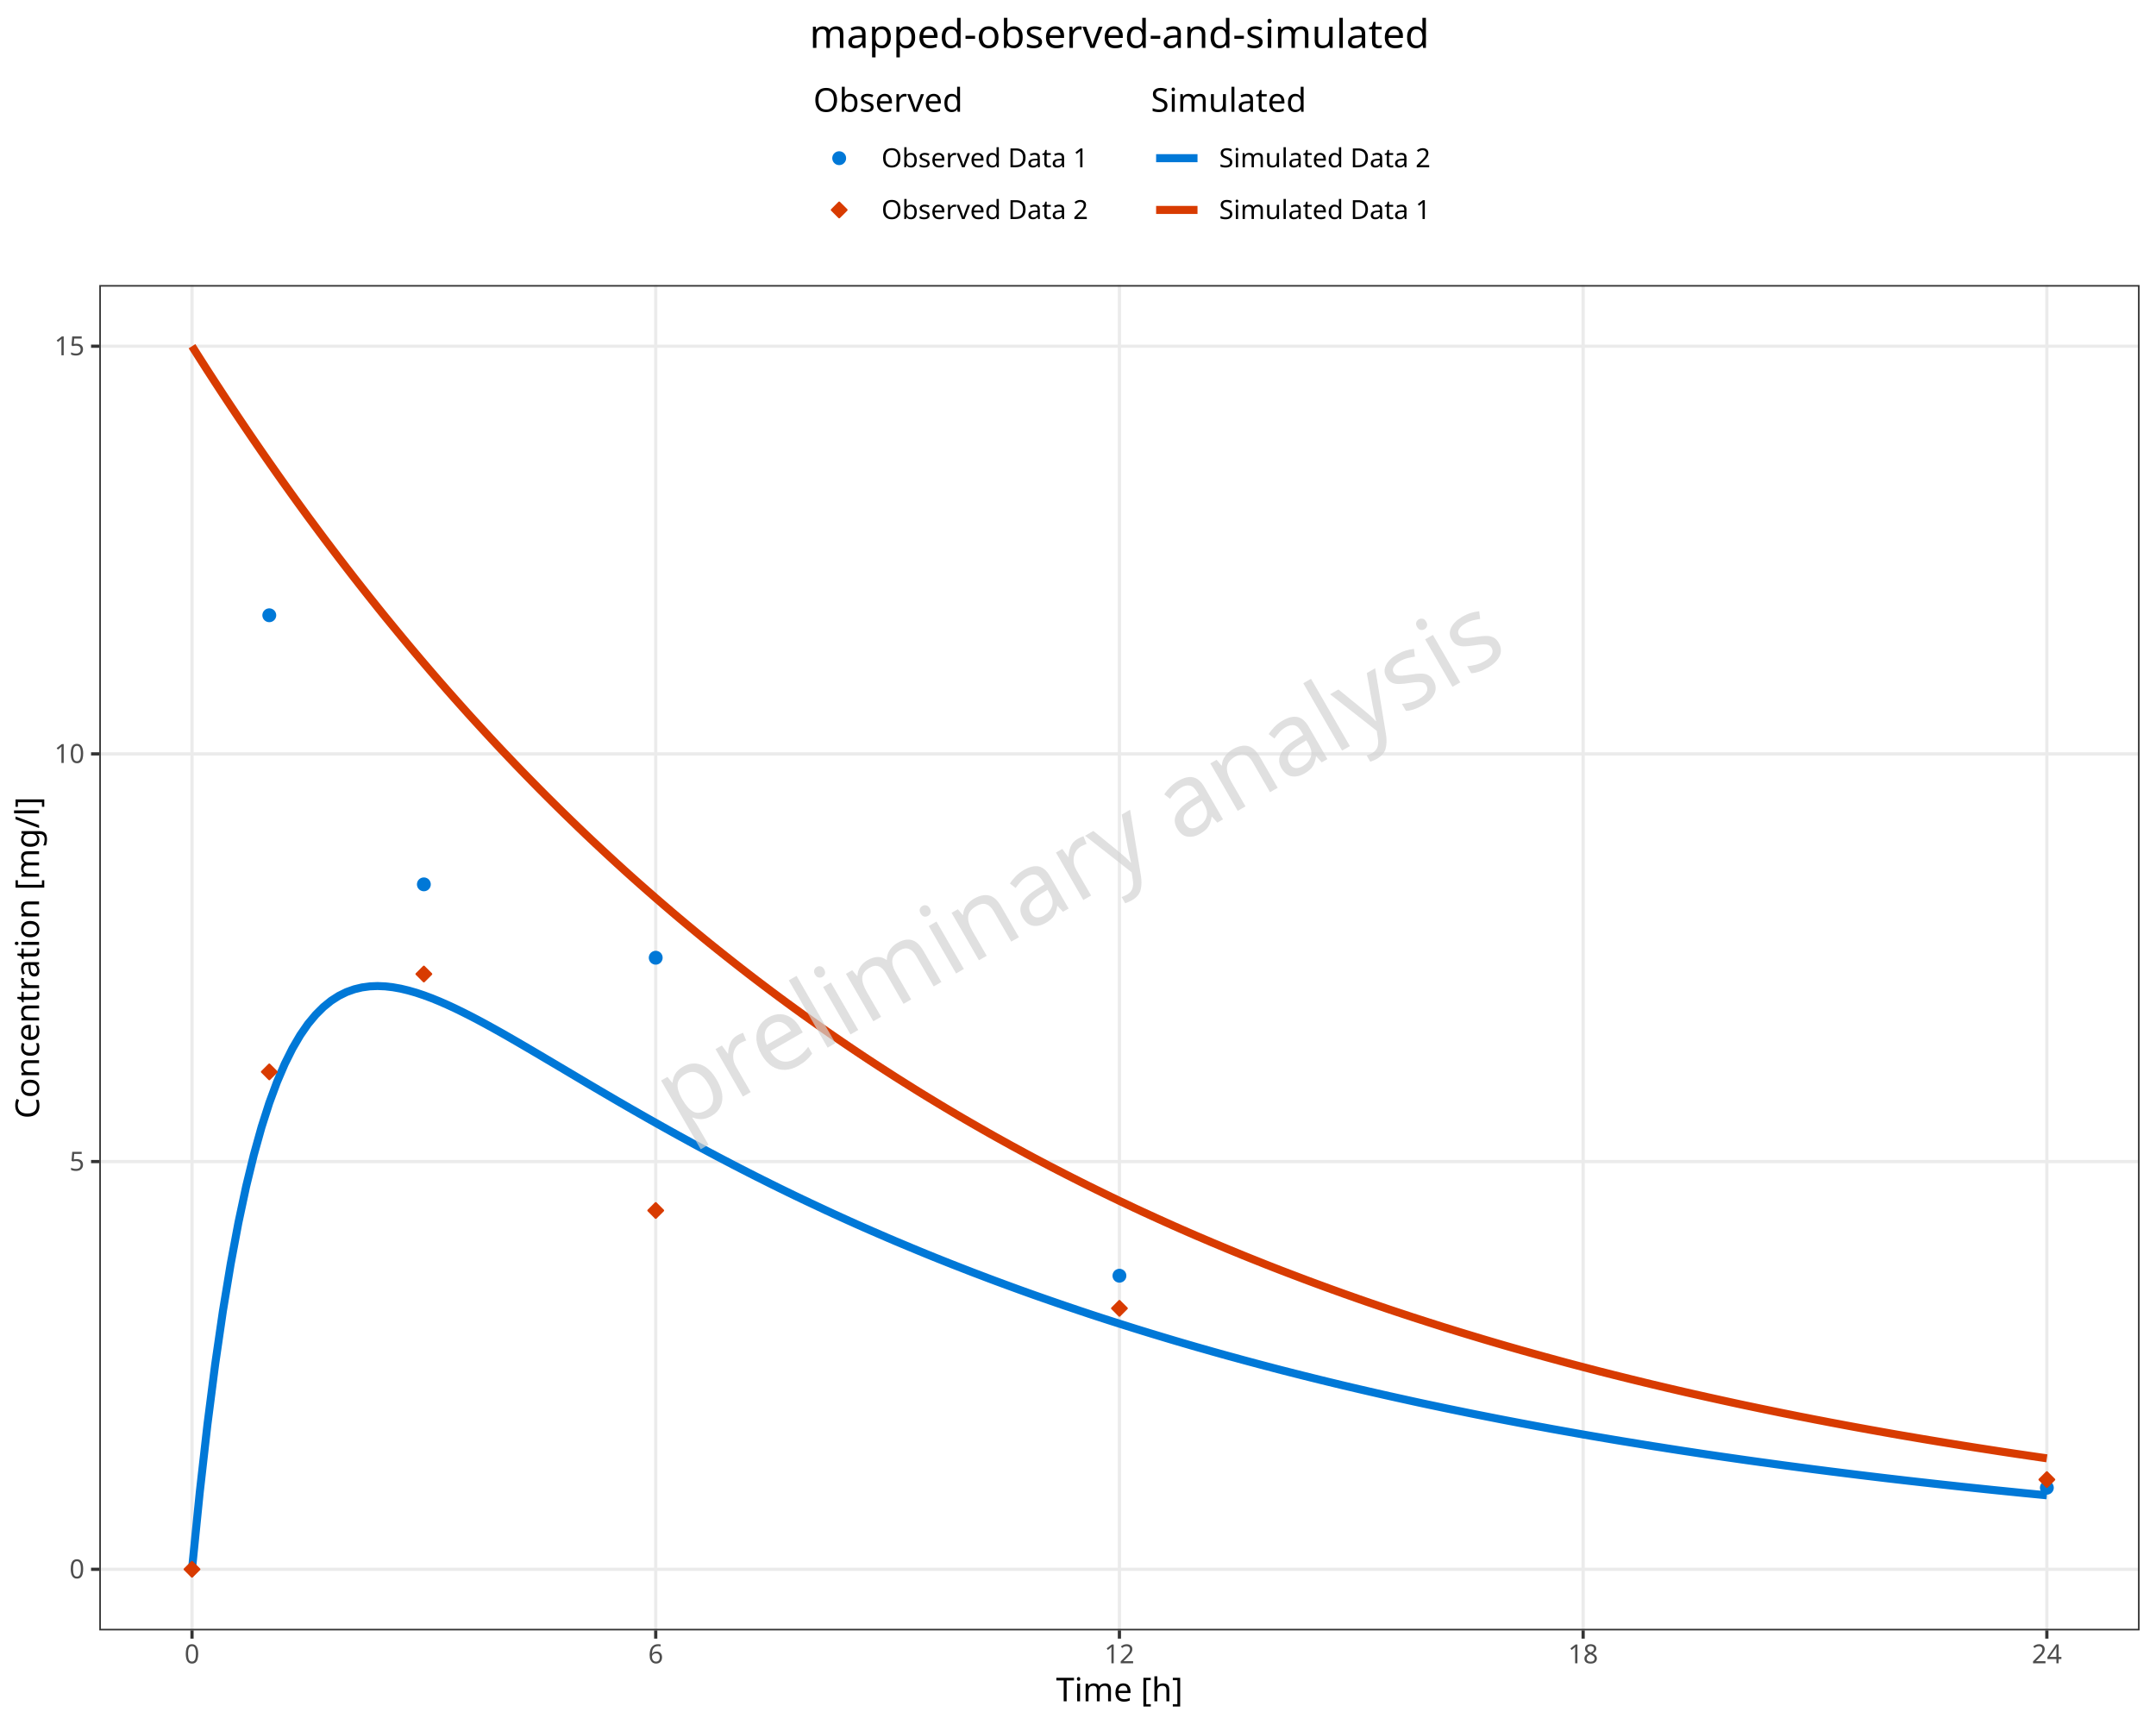
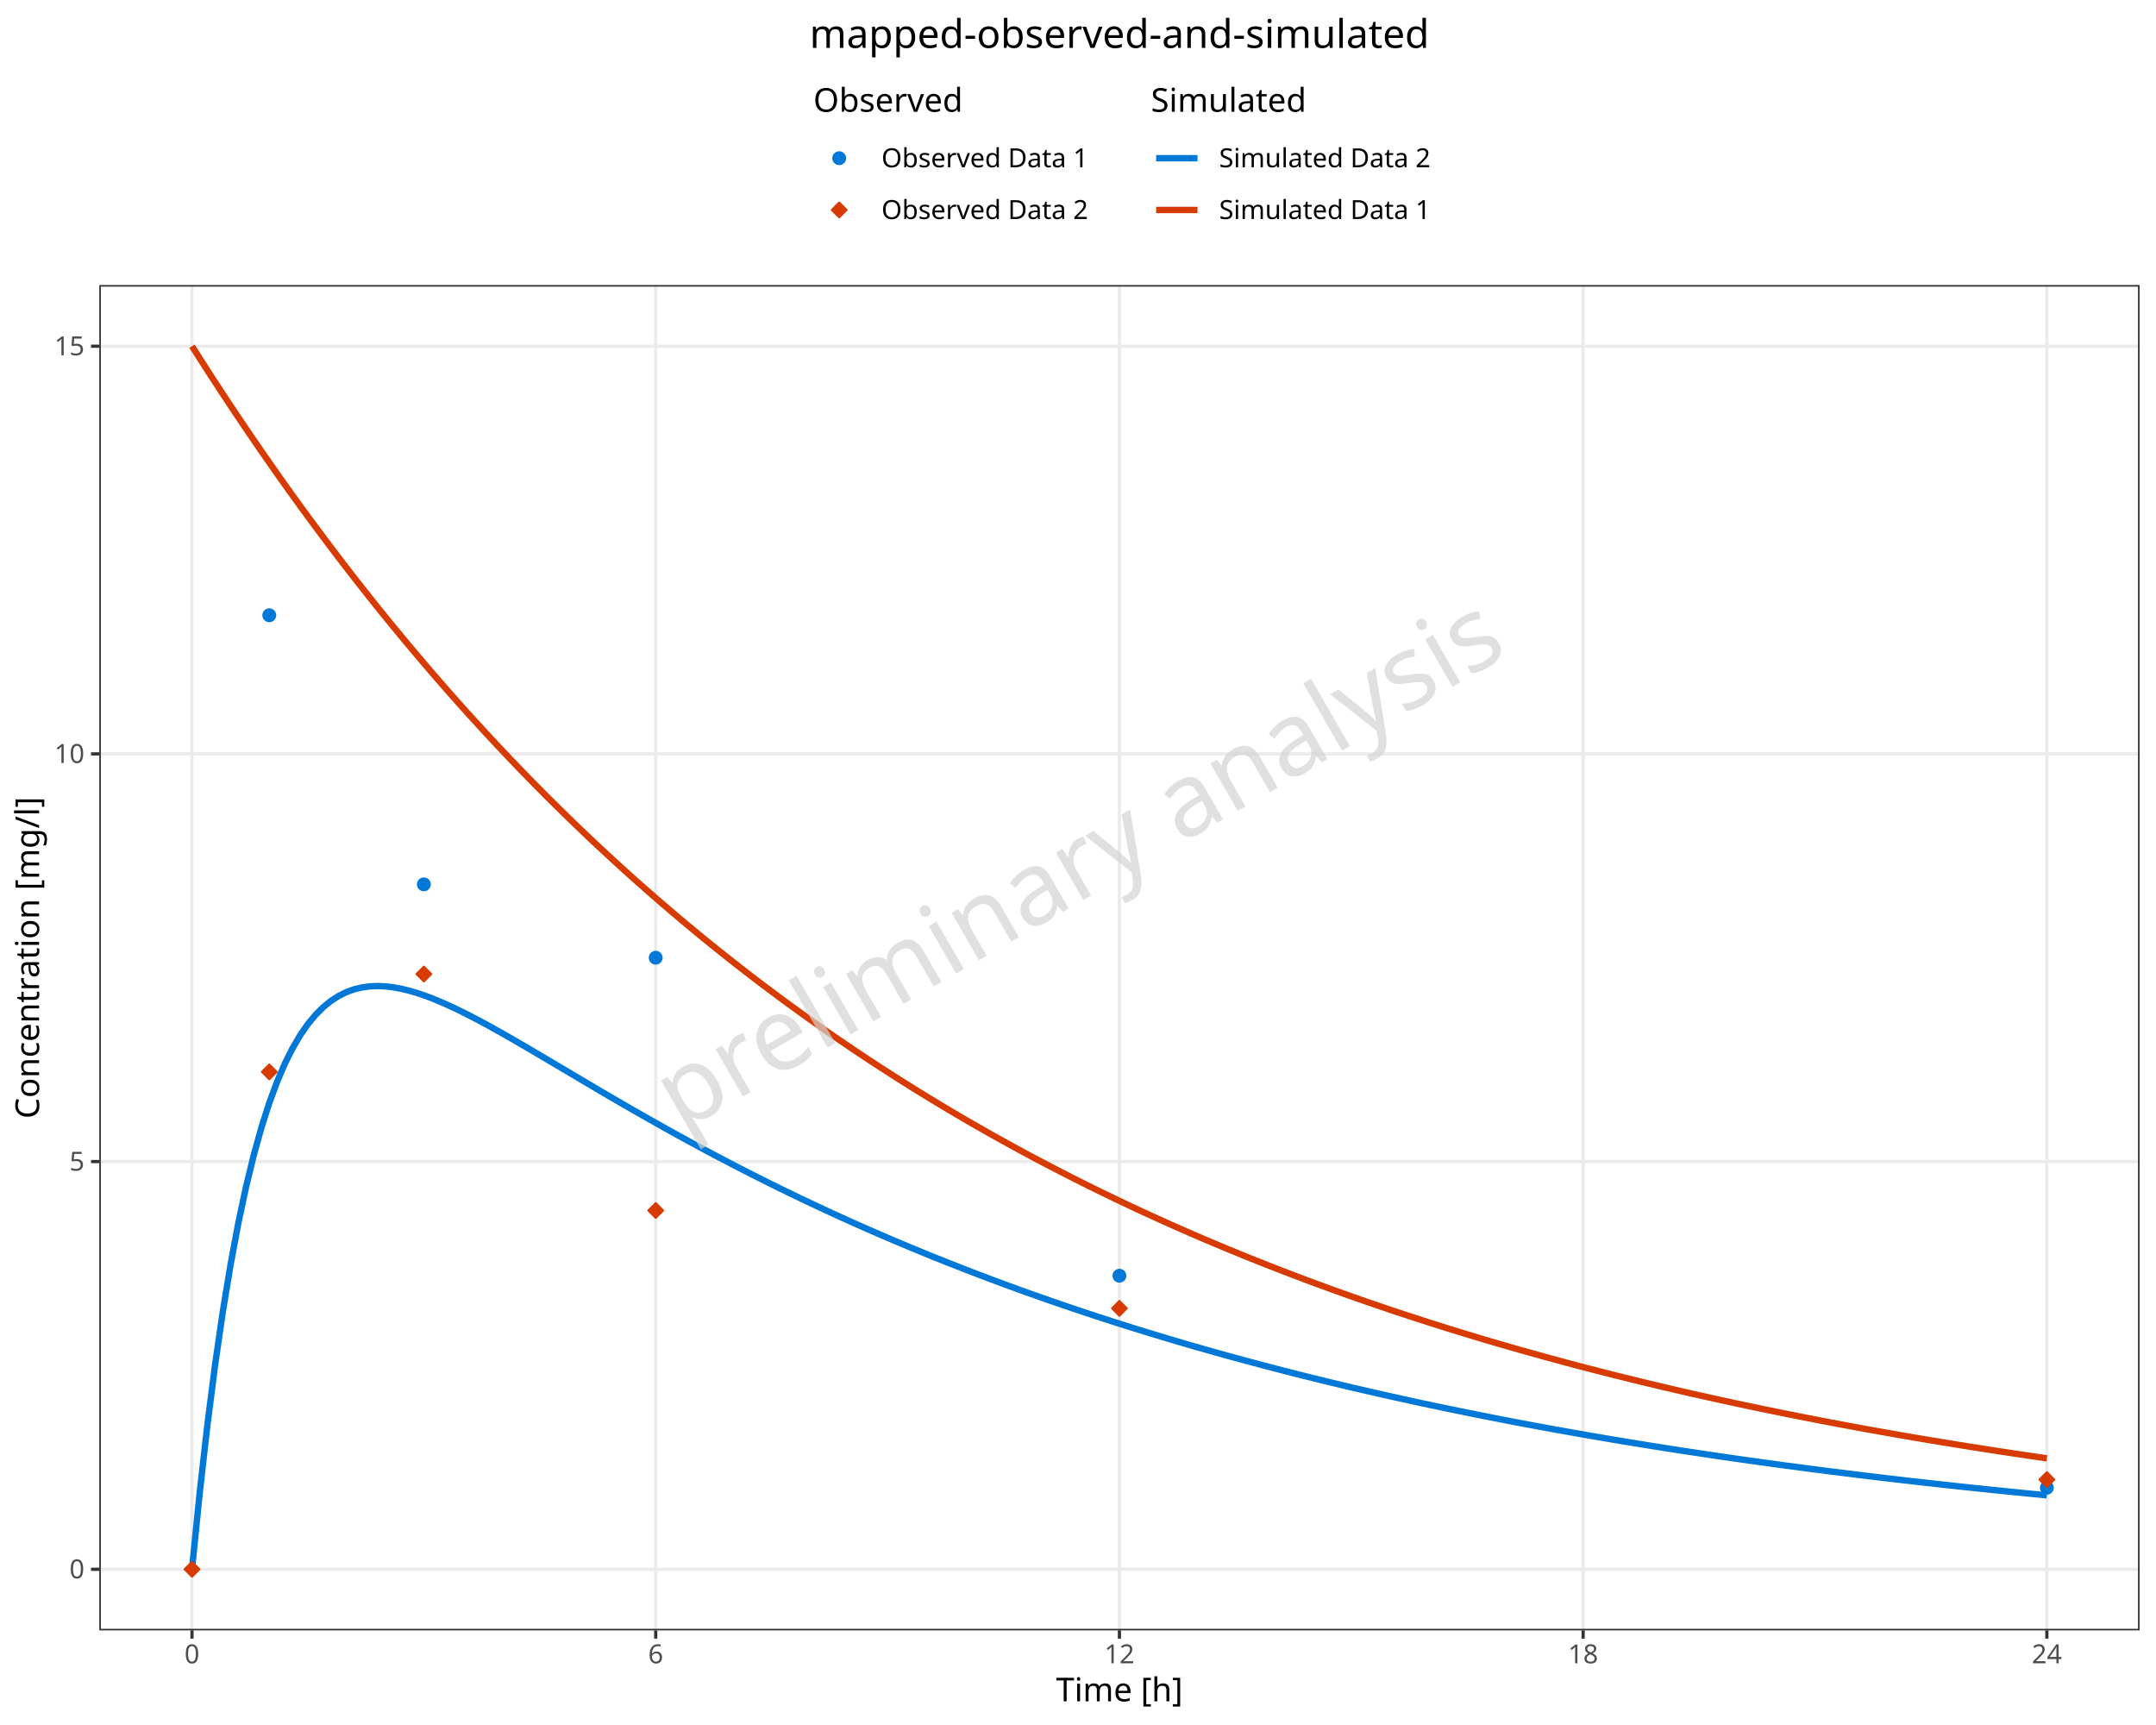
<svg xmlns="http://www.w3.org/2000/svg" class="svglite" data-engine-version="2.0" width="720.00pt" height="576.00pt" viewBox="0 0 720.00 576.00">
  <defs>
    <style type="text/css">
    .svglite line, .svglite polyline, .svglite polygon, .svglite path, .svglite rect, .svglite circle {
      fill: none;
      stroke: #000000;
      stroke-linecap: round;
      stroke-linejoin: round;
      stroke-miterlimit: 10.00;
    }
  </style>
  </defs>
  <rect width="100%" height="100%" style="stroke: none; fill: #FFFFFF;" />
  <defs>
    <clipPath id="cpMC4wMHw3MjAuMDB8MC4wMHw1NzYuMDA=">
      <rect x="0.00" y="0.00" width="720.00" height="576.00" />
    </clipPath>
  </defs>
  <g clip-path="url(#cpMC4wMHw3MjAuMDB8MC4wMHw1NzYuMDA=)">
    <rect x="0" y="0.00" width="720.00" height="576.00" style="stroke-width: 1.07; stroke: #FFFFFF; fill: #FFFFFF;" />
  </g>
  <defs>
    <clipPath id="cpMzMuMTV8NzE0LjUyfDk1LjE4fDU0NC40Mg==">
      <rect x="33.15" y="95.18" width="681.37" height="449.24" />
    </clipPath>
  </defs>
  <g clip-path="url(#cpMzMuMTV8NzE0LjUyfDk1LjE4fDU0NC40Mg==)">
    <rect x="33.15" y="95.18" width="681.37" height="449.24" style="stroke-width: 1.07; stroke: none; fill: #FFFFFF;" />
    <polyline points="33.15,524.00 714.52,524.00 " style="stroke-width: 1.07; stroke: #EBEBEB; stroke-linecap: butt;" />
    <polyline points="33.15,387.86 714.52,387.86 " style="stroke-width: 1.07; stroke: #EBEBEB; stroke-linecap: butt;" />
    <polyline points="33.15,251.73 714.52,251.73 " style="stroke-width: 1.07; stroke: #EBEBEB; stroke-linecap: butt;" />
    <polyline points="33.15,115.60 714.52,115.60 " style="stroke-width: 1.07; stroke: #EBEBEB; stroke-linecap: butt;" />
    <polyline points="64.12,544.42 64.12,95.18 " style="stroke-width: 1.07; stroke: #EBEBEB; stroke-linecap: butt;" />
    <polyline points="218.98,544.42 218.98,95.18 " style="stroke-width: 1.07; stroke: #EBEBEB; stroke-linecap: butt;" />
    <polyline points="373.83,544.42 373.83,95.18 " style="stroke-width: 1.07; stroke: #EBEBEB; stroke-linecap: butt;" />
    <polyline points="528.69,544.42 528.69,95.18 " style="stroke-width: 1.07; stroke: #EBEBEB; stroke-linecap: butt;" />
    <polyline points="683.55,544.42 683.55,95.18 " style="stroke-width: 1.07; stroke: #EBEBEB; stroke-linecap: butt;" />
-     <polyline points="64.12,524.00 66.70,498.35 69.28,475.62 71.86,455.52 74.44,437.76 77.03,422.09 79.61,408.31 82.19,396.20 84.77,385.60 87.35,376.33 89.93,368.27 92.51,361.28 95.09,355.25 97.67,350.08 100.25,345.67 102.83,341.94 105.42,338.83 108.00,336.26 110.58,334.17 113.16,332.52 115.74,331.25 118.32,330.33 120.90,329.71 123.48,329.36 126.06,329.25 128.64,329.36 131.23,329.66 133.81,330.12 136.39,330.74 138.97,331.48 141.55,332.34 144.13,333.30 146.71,334.35 149.29,335.48 151.87,336.67 154.45,337.93 157.03,339.23 159.62,340.58 162.20,341.97 164.78,343.39 167.36,344.83 169.94,346.30 172.52,347.79 175.10,349.29 177.68,350.80 180.26,352.32 182.84,353.85 185.43,355.38 188.01,356.91 190.59,358.44 193.17,359.97 195.75,361.50 198.33,363.02 200.91,364.54 203.49,366.05 206.07,367.56 208.65,369.05 211.23,370.54 213.82,372.02 216.40,373.49 218.98,374.94 221.56,376.39 224.14,377.83 226.72,379.26 229.30,380.67 231.88,382.08 234.46,383.47 237.04,384.85 239.63,386.22 242.21,387.57 244.79,388.92 247.37,390.25 249.95,391.57 252.53,392.88 255.11,394.17 257.69,395.46 260.27,396.73 262.85,397.99 265.43,399.24 268.02,400.48 270.60,401.70 273.18,402.91 275.76,404.12 278.34,405.31 280.92,406.48 283.50,407.65 286.08,408.81 288.66,409.95 291.24,411.08 293.83,412.20 296.41,413.32 298.99,414.42 301.57,415.50 304.15,416.58 306.73,417.65 309.31,418.71 311.89,419.76 314.47,420.79 317.05,421.82 319.63,422.83 322.22,423.84 324.80,424.84 327.38,425.82 329.96,426.80 332.54,427.77 335.12,428.72 337.70,429.67 340.28,430.61 342.86,431.54 345.44,432.46 348.03,433.37 350.61,434.27 353.19,435.16 355.77,436.05 358.35,436.92 360.93,437.79 363.51,438.65 366.09,439.50 368.67,440.34 371.25,441.17 373.83,441.99 376.42,442.81 379.00,443.62 381.58,444.42 384.16,445.21 386.74,445.99 389.32,446.77 391.90,447.54 394.48,448.30 397.06,449.05 399.64,449.80 402.23,450.53 404.81,451.27 407.39,451.99 409.97,452.71 412.55,453.41 415.13,454.12 417.71,454.81 420.29,455.50 422.87,456.18 425.45,456.86 428.03,457.53 430.62,458.19 433.20,458.84 435.78,459.49 438.36,460.13 440.94,460.77 443.52,461.40 446.10,462.02 448.68,462.64 451.26,463.25 453.84,463.85 456.43,464.45 459.01,465.04 461.59,465.63 464.17,466.21 466.75,466.78 469.33,467.35 471.91,467.92 474.49,468.48 477.07,469.03 479.65,469.57 482.23,470.12 484.82,470.65 487.40,471.18 489.98,471.71 492.56,472.23 495.14,472.74 497.72,473.25 500.30,473.76 502.88,474.26 505.46,474.75 508.04,475.24 510.63,475.73 513.21,476.21 515.79,476.68 518.37,477.16 520.95,477.62 523.53,478.08 526.11,478.54 528.69,478.99 531.27,479.44 533.85,479.88 536.43,480.32 539.02,480.76 541.60,481.19 544.18,481.61 546.76,482.03 549.34,482.45 551.92,482.87 554.50,483.27 557.08,483.68 559.66,484.08 562.24,484.48 564.83,484.87 567.41,485.26 569.99,485.65 572.57,486.03 575.15,486.41 577.73,486.78 580.31,487.15 582.89,487.52 585.47,487.88 588.05,488.24 590.63,488.59 593.22,488.95 595.80,489.30 598.38,489.64 600.96,489.98 603.54,490.32 606.12,490.66 608.70,490.99 611.28,491.32 613.86,491.64 616.44,491.96 619.03,492.28 621.61,492.60 624.19,492.91 626.77,493.22 629.35,493.53 631.93,493.83 634.51,494.13 637.09,494.43 639.67,494.72 642.25,495.01 644.83,495.30 647.42,495.59 650.00,495.87 652.58,496.15 655.16,496.43 657.74,496.70 660.32,496.97 662.90,497.24 665.48,497.51 668.06,497.77 670.64,498.03 673.23,498.29 675.81,498.55 678.39,498.80 680.97,499.05 683.55,499.30 " style="stroke-width: 2.67; stroke: #0078D7; stroke-linecap: butt;" />
-     <polyline points="64.12,115.60 66.70,119.66 69.28,123.69 71.86,127.67 74.44,131.61 77.03,135.52 79.61,139.38 82.19,143.21 84.77,147.00 87.35,150.75 89.93,154.46 92.51,158.14 95.09,161.78 97.67,165.38 100.25,168.95 102.83,172.49 105.42,175.98 108.00,179.45 110.58,182.87 113.16,186.27 115.74,189.63 118.32,192.96 120.90,196.25 123.48,199.51 126.06,202.74 128.64,205.94 131.23,209.10 133.81,212.23 136.39,215.34 138.97,218.41 141.55,221.45 144.13,224.46 146.71,227.44 149.29,230.39 151.87,233.31 154.45,236.20 157.03,239.07 159.62,241.90 162.20,244.71 164.78,247.49 167.36,250.24 169.94,252.96 172.52,255.66 175.10,258.33 177.68,260.97 180.26,263.59 182.84,266.18 185.43,268.75 188.01,271.29 190.59,273.80 193.17,276.29 195.75,278.76 198.33,281.20 200.91,283.61 203.49,286.00 206.07,288.37 208.65,290.72 211.23,293.04 213.82,295.34 216.40,297.61 218.98,299.86 221.56,302.09 224.14,304.30 226.72,306.49 229.30,308.65 231.88,310.79 234.46,312.92 237.04,315.02 239.63,317.10 242.21,319.15 244.79,321.19 247.37,323.21 249.95,325.21 252.53,327.19 255.11,329.14 257.69,331.08 260.27,333.00 262.85,334.90 265.43,336.78 268.02,338.65 270.60,340.49 273.18,342.32 275.76,344.13 278.34,345.92 280.92,347.69 283.50,349.44 286.08,351.18 288.66,352.90 291.24,354.60 293.83,356.29 296.41,357.95 298.99,359.61 301.57,361.24 304.15,362.86 306.73,364.47 309.31,366.05 311.89,367.62 314.47,369.18 317.05,370.72 319.63,372.25 322.22,373.76 324.80,375.25 327.38,376.73 329.96,378.20 332.54,379.65 335.12,381.08 337.70,382.51 340.28,383.91 342.86,385.31 345.44,386.69 348.03,388.05 350.61,389.41 353.19,390.74 355.77,392.07 358.35,393.38 360.93,394.68 363.51,395.97 366.09,397.24 368.67,398.50 371.25,399.75 373.83,400.99 376.42,402.21 379.00,403.43 381.58,404.63 384.16,405.81 386.74,406.99 389.32,408.15 391.90,409.31 394.48,410.45 397.06,411.58 399.64,412.70 402.23,413.80 404.81,414.90 407.39,415.98 409.97,417.06 412.55,418.12 415.13,419.18 417.71,420.22 420.29,421.25 422.87,422.28 425.45,423.29 428.03,424.29 430.62,425.28 433.20,426.26 435.78,427.24 438.36,428.20 440.94,429.15 443.52,430.10 446.10,431.03 448.68,431.96 451.26,432.87 453.84,433.78 456.43,434.68 459.01,435.56 461.59,436.44 464.17,437.32 466.75,438.18 469.33,439.03 471.91,439.88 474.49,440.71 477.07,441.54 479.65,442.36 482.23,443.18 484.82,443.98 487.40,444.78 489.98,445.56 492.56,446.34 495.14,447.12 497.72,447.88 500.30,448.64 502.88,449.39 505.46,450.13 508.04,450.87 510.63,451.59 513.21,452.31 515.79,453.03 518.37,453.73 520.95,454.43 523.53,455.13 526.11,455.81 528.69,456.49 531.27,457.16 533.85,457.83 536.43,458.48 539.02,459.14 541.60,459.78 544.18,460.42 546.76,461.05 549.34,461.68 551.92,462.30 554.50,462.91 557.08,463.52 559.66,464.12 562.24,464.72 564.83,465.31 567.41,465.89 569.99,466.47 572.57,467.04 575.15,467.61 577.73,468.17 580.31,468.73 582.89,469.28 585.47,469.82 588.05,470.36 590.63,470.89 593.22,471.42 595.80,471.95 598.38,472.46 600.96,472.98 603.54,473.48 606.12,473.99 608.70,474.48 611.28,474.98 613.86,475.46 616.44,475.95 619.03,476.43 621.61,476.90 624.19,477.37 626.77,477.83 629.35,478.29 631.93,478.75 634.51,479.20 637.09,479.64 639.67,480.08 642.25,480.52 644.83,480.95 647.42,481.38 650.00,481.80 652.58,482.22 655.16,482.64 657.74,483.05 660.32,483.46 662.90,483.86 665.48,484.26 668.06,484.66 670.64,485.05 673.23,485.44 675.81,485.82 678.39,486.20 680.97,486.58 683.55,486.95 " style="stroke-width: 2.67; stroke: #D83B01; stroke-linecap: butt;" />
+     <polyline points="64.12,524.00 66.70,498.35 69.28,475.62 71.86,455.52 74.44,437.76 77.03,422.09 79.61,408.31 82.19,396.20 84.77,385.60 87.35,376.33 89.93,368.27 92.51,361.28 95.09,355.25 97.67,350.08 100.25,345.67 102.83,341.94 105.42,338.83 108.00,336.26 110.58,334.17 113.16,332.52 115.74,331.25 118.32,330.33 120.90,329.71 123.48,329.36 126.06,329.25 128.64,329.36 131.23,329.66 133.81,330.12 136.39,330.74 138.97,331.48 141.55,332.34 144.13,333.30 146.71,334.35 149.29,335.48 151.87,336.67 154.45,337.93 157.03,339.23 159.62,340.58 162.20,341.97 164.78,343.39 167.36,344.83 169.94,346.30 172.52,347.79 175.10,349.29 177.68,350.80 180.26,352.32 182.84,353.85 185.43,355.38 188.01,356.91 190.59,358.44 193.17,359.97 195.75,361.50 198.33,363.02 200.91,364.54 203.49,366.05 206.07,367.56 208.65,369.05 211.23,370.54 213.82,372.02 216.40,373.49 218.98,374.94 221.56,376.39 224.14,377.83 226.72,379.26 229.30,380.67 231.88,382.08 234.46,383.47 237.04,384.85 239.63,386.22 242.21,387.57 244.79,388.92 247.37,390.25 249.95,391.57 252.53,392.88 255.11,394.17 257.69,395.46 260.27,396.73 262.85,397.99 265.43,399.24 268.02,400.48 270.60,401.70 273.18,402.91 275.76,404.12 278.34,405.31 280.92,406.48 283.50,407.65 286.08,408.81 288.66,409.95 291.24,411.08 293.83,412.20 296.41,413.32 298.99,414.42 301.57,415.50 304.15,416.58 306.73,417.65 309.31,418.71 311.89,419.76 314.47,420.79 317.05,421.82 319.63,422.83 322.22,423.84 324.80,424.84 327.38,425.82 329.96,426.80 332.54,427.77 335.12,428.72 337.70,429.67 340.28,430.61 342.86,431.54 345.44,432.46 348.03,433.37 350.61,434.27 353.19,435.16 355.77,436.05 358.35,436.92 360.93,437.79 363.51,438.65 366.09,439.50 368.67,440.34 371.25,441.17 373.83,441.99 376.42,442.81 379.00,443.62 381.58,444.42 384.16,445.21 386.74,445.99 389.32,446.77 391.90,447.54 394.48,448.30 397.06,449.05 399.64,449.80 402.23,450.53 404.81,451.27 407.39,451.99 409.97,452.71 412.55,453.41 415.13,454.12 417.71,454.81 420.29,455.50 422.87,456.18 425.45,456.86 428.03,457.53 430.62,458.19 433.20,458.84 435.78,459.49 438.36,460.13 440.94,460.77 443.52,461.40 446.10,462.02 448.68,462.64 451.26,463.25 453.84,463.85 456.43,464.45 459.01,465.04 461.59,465.63 464.17,466.21 466.75,466.78 469.33,467.35 471.91,467.92 474.49,468.48 477.07,469.03 479.65,469.57 482.23,470.12 484.82,470.65 487.40,471.18 489.98,471.71 492.56,472.23 495.14,472.74 497.72,473.25 500.30,473.76 502.88,474.26 505.46,474.75 508.04,475.24 510.63,475.73 513.21,476.21 515.79,476.68 518.37,477.16 520.95,477.62 523.53,478.08 526.11,478.54 528.69,478.99 531.27,479.44 533.85,479.88 536.43,480.32 539.02,480.76 541.60,481.19 544.18,481.61 546.76,482.03 549.34,482.45 551.92,482.87 554.50,483.27 557.08,483.68 559.66,484.08 562.24,484.48 564.83,484.87 567.41,485.26 569.99,485.65 572.57,486.03 575.15,486.41 577.73,486.78 580.31,487.15 582.89,487.52 585.47,487.88 588.05,488.24 590.63,488.59 593.22,488.95 595.80,489.30 598.38,489.64 600.96,489.98 603.54,490.32 606.12,490.66 608.70,490.99 611.28,491.32 613.86,491.64 616.44,491.96 619.03,492.28 621.61,492.60 624.19,492.91 626.77,493.22 629.35,493.53 631.93,493.83 634.51,494.13 637.09,494.43 639.67,494.72 642.25,495.01 644.83,495.30 647.42,495.59 650.00,495.87 652.58,496.15 655.16,496.43 657.74,496.70 660.32,496.97 662.90,497.24 665.48,497.51 668.06,497.77 670.64,498.03 673.23,498.29 675.81,498.55 678.39,498.80 680.97,499.05 683.55,499.30 " style="stroke-width: 2.13; stroke: #0078D7; stroke-linecap: butt;" />
+     <polyline points="64.12,115.60 66.70,119.66 69.28,123.69 71.86,127.67 74.44,131.61 77.03,135.52 79.61,139.38 82.19,143.21 84.77,147.00 87.35,150.75 89.93,154.46 92.51,158.14 95.09,161.78 97.67,165.38 100.25,168.95 102.83,172.49 105.42,175.98 108.00,179.45 110.58,182.87 113.16,186.27 115.74,189.63 118.32,192.96 120.90,196.25 123.48,199.51 126.06,202.74 128.64,205.94 131.23,209.10 133.81,212.23 136.39,215.34 138.97,218.41 141.55,221.45 144.13,224.46 146.71,227.44 149.29,230.39 151.87,233.31 154.45,236.20 157.03,239.07 159.62,241.90 162.20,244.71 164.78,247.49 167.36,250.24 169.94,252.96 172.52,255.66 175.10,258.33 177.68,260.97 180.26,263.59 182.84,266.18 185.43,268.75 188.01,271.29 190.59,273.80 193.17,276.29 195.75,278.76 198.33,281.20 200.91,283.61 203.49,286.00 206.07,288.37 208.65,290.72 211.23,293.04 213.82,295.34 216.40,297.61 218.98,299.86 221.56,302.09 224.14,304.30 226.72,306.49 229.30,308.65 231.88,310.79 234.46,312.92 237.04,315.02 239.63,317.10 242.21,319.15 244.79,321.19 247.37,323.21 249.95,325.21 252.53,327.19 255.11,329.14 257.69,331.08 260.27,333.00 262.85,334.90 265.43,336.78 268.02,338.65 270.60,340.49 273.18,342.32 275.76,344.13 278.34,345.92 280.92,347.69 283.50,349.44 286.08,351.18 288.66,352.90 291.24,354.60 293.83,356.29 296.41,357.95 298.99,359.61 301.57,361.24 304.15,362.86 306.73,364.47 309.31,366.05 311.89,367.62 314.47,369.18 317.05,370.72 319.63,372.25 322.22,373.76 324.80,375.25 327.38,376.73 329.96,378.20 332.54,379.65 335.12,381.08 337.70,382.51 340.28,383.91 342.86,385.31 345.44,386.69 348.03,388.05 350.61,389.41 353.19,390.74 355.77,392.07 358.35,393.38 360.93,394.68 363.51,395.97 366.09,397.24 368.67,398.50 371.25,399.75 373.83,400.99 376.42,402.21 379.00,403.43 381.58,404.63 384.16,405.81 386.74,406.99 389.32,408.15 391.90,409.31 394.48,410.45 397.06,411.58 399.64,412.70 402.23,413.80 404.81,414.90 407.39,415.98 409.97,417.06 412.55,418.12 415.13,419.18 417.71,420.22 420.29,421.25 422.87,422.28 425.45,423.29 428.03,424.29 430.62,425.28 433.20,426.26 435.78,427.24 438.36,428.20 440.94,429.15 443.52,430.10 446.10,431.03 448.68,431.96 451.26,432.87 453.84,433.78 456.43,434.68 459.01,435.56 461.59,436.44 464.17,437.32 466.75,438.18 469.33,439.03 471.91,439.88 474.49,440.71 477.07,441.54 479.65,442.36 482.23,443.18 484.82,443.98 487.40,444.78 489.98,445.56 492.56,446.34 495.14,447.12 497.72,447.88 500.30,448.64 502.88,449.39 505.46,450.13 508.04,450.87 510.63,451.59 513.21,452.31 515.79,453.03 518.37,453.73 520.95,454.43 523.53,455.13 526.11,455.81 528.69,456.49 531.27,457.16 533.85,457.83 536.43,458.48 539.02,459.14 541.60,459.78 544.18,460.42 546.76,461.05 549.34,461.68 551.92,462.30 554.50,462.91 557.08,463.52 559.66,464.12 562.24,464.72 564.83,465.31 567.41,465.89 569.99,466.47 572.57,467.04 575.15,467.61 577.73,468.17 580.31,468.73 582.89,469.28 585.47,469.82 588.05,470.36 590.63,470.89 593.22,471.42 595.80,471.95 598.38,472.46 600.96,472.98 603.54,473.48 606.12,473.99 608.70,474.48 611.28,474.98 613.86,475.46 616.44,475.95 619.03,476.43 621.61,476.90 624.19,477.37 626.77,477.83 629.35,478.29 631.93,478.75 634.51,479.20 637.09,479.64 639.67,480.08 642.25,480.52 644.83,480.95 647.42,481.38 650.00,481.80 652.58,482.22 655.16,482.64 657.74,483.05 660.32,483.46 662.90,483.86 665.48,484.26 668.06,484.66 670.64,485.05 673.23,485.44 675.81,485.82 678.39,486.20 680.97,486.58 683.55,486.95 " style="stroke-width: 2.13; stroke: #D83B01; stroke-linecap: butt;" />
    <polygon points="91.89,205.45 91.88,205.25 91.85,205.06 91.80,204.88 91.74,204.70 91.65,204.52 91.56,204.36 91.44,204.21 91.31,204.06 91.17,203.93 91.02,203.82 90.85,203.72 90.68,203.64 90.50,203.57 90.31,203.53 90.12,203.50 89.93,203.49 89.74,203.50 89.55,203.53 89.36,203.57 89.18,203.64 89.01,203.72 88.84,203.82 88.69,203.93 88.55,204.06 88.42,204.21 88.30,204.36 88.20,204.52 88.12,204.70 88.06,204.88 88.01,205.06 87.98,205.25 87.97,205.45 87.98,205.64 88.01,205.83 88.06,206.01 88.12,206.19 88.20,206.37 88.30,206.53 88.42,206.69 88.55,206.83 88.69,206.96 88.84,207.07 89.01,207.17 89.18,207.25 89.36,207.32 89.55,207.36 89.74,207.39 89.93,207.40 90.12,207.39 90.31,207.36 90.50,207.32 90.68,207.25 90.85,207.17 91.02,207.07 91.17,206.96 91.31,206.83 91.44,206.69 91.56,206.53 91.65,206.37 91.74,206.19 91.80,206.01 91.85,205.83 91.88,205.64 " style="stroke-width: 0.71; stroke: #0078D7; fill: #0078D7;" />
    <polygon points="143.50,295.29 143.50,295.10 143.47,294.91 143.42,294.73 143.36,294.55 143.27,294.37 143.18,294.21 143.06,294.05 142.93,293.91 142.79,293.78 142.64,293.67 142.47,293.57 142.30,293.49 142.12,293.42 141.93,293.38 141.74,293.35 141.55,293.34 141.36,293.35 141.17,293.38 140.98,293.42 140.80,293.49 140.63,293.57 140.46,293.67 140.31,293.78 140.17,293.91 140.04,294.05 139.92,294.21 139.82,294.37 139.74,294.55 139.68,294.73 139.63,294.91 139.60,295.10 139.59,295.29 139.60,295.49 139.63,295.68 139.68,295.86 139.74,296.04 139.82,296.22 139.92,296.38 140.04,296.53 140.17,296.68 140.31,296.81 140.46,296.92 140.63,297.02 140.80,297.10 140.98,297.17 141.17,297.21 141.36,297.24 141.55,297.25 141.74,297.24 141.93,297.21 142.12,297.17 142.30,297.10 142.47,297.02 142.64,296.92 142.79,296.81 142.93,296.68 143.06,296.53 143.18,296.38 143.27,296.22 143.36,296.04 143.42,295.86 143.47,295.68 143.50,295.49 " style="stroke-width: 0.71; stroke: #0078D7; fill: #0078D7;" />
    <polygon points="220.93,319.80 220.92,319.61 220.90,319.42 220.85,319.23 220.78,319.05 220.70,318.88 220.60,318.71 220.49,318.56 220.36,318.41 220.22,318.29 220.06,318.17 219.90,318.07 219.73,317.99 219.55,317.93 219.36,317.88 219.17,317.85 218.98,317.84 218.79,317.85 218.60,317.88 218.41,317.93 218.23,317.99 218.06,318.07 217.89,318.17 217.74,318.29 217.59,318.41 217.47,318.56 217.35,318.71 217.25,318.88 217.17,319.05 217.11,319.23 217.06,319.42 217.03,319.61 217.02,319.80 217.03,319.99 217.06,320.18 217.11,320.37 217.17,320.55 217.25,320.72 217.35,320.88 217.47,321.04 217.59,321.18 217.74,321.31 217.89,321.42 218.06,321.52 218.23,321.60 218.41,321.67 218.60,321.72 218.79,321.74 218.98,321.75 219.17,321.74 219.36,321.72 219.55,321.67 219.73,321.60 219.90,321.52 220.06,321.42 220.22,321.31 220.36,321.18 220.49,321.04 220.60,320.88 220.70,320.72 220.78,320.55 220.85,320.37 220.90,320.18 220.92,319.99 " style="stroke-width: 0.71; stroke: #0078D7; fill: #0078D7;" />
    <polygon points="375.79,425.98 375.78,425.79 375.75,425.60 375.71,425.41 375.64,425.23 375.56,425.06 375.46,424.89 375.35,424.74 375.22,424.60 375.08,424.47 374.92,424.36 374.76,424.26 374.58,424.17 374.40,424.11 374.22,424.06 374.03,424.03 373.83,424.03 373.64,424.03 373.45,424.06 373.27,424.11 373.09,424.17 372.91,424.26 372.75,424.36 372.59,424.47 372.45,424.60 372.32,424.74 372.21,424.89 372.11,425.06 372.03,425.23 371.96,425.41 371.92,425.60 371.89,425.79 371.88,425.98 371.89,426.17 371.92,426.36 371.96,426.55 372.03,426.73 372.11,426.90 372.21,427.07 372.32,427.22 372.45,427.36 372.59,427.49 372.75,427.61 372.91,427.71 373.09,427.79 373.27,427.85 373.45,427.90 373.64,427.93 373.83,427.94 374.03,427.93 374.22,427.90 374.40,427.85 374.58,427.79 374.76,427.71 374.92,427.61 375.08,427.49 375.22,427.36 375.35,427.22 375.46,427.07 375.56,426.90 375.64,426.73 375.71,426.55 375.75,426.36 375.78,426.17 " style="stroke-width: 0.71; stroke: #0078D7; fill: #0078D7;" />
    <polygon points="685.51,496.77 685.50,496.58 685.47,496.39 685.42,496.20 685.36,496.02 685.27,495.85 685.18,495.68 685.06,495.53 684.93,495.39 684.79,495.26 684.64,495.14 684.47,495.05 684.30,494.96 684.12,494.90 683.93,494.85 683.74,494.82 683.55,494.81 683.36,494.82 683.17,494.85 682.98,494.90 682.80,494.96 682.63,495.05 682.46,495.14 682.31,495.26 682.17,495.39 682.04,495.53 681.92,495.68 681.82,495.85 681.74,496.02 681.68,496.20 681.63,496.39 681.60,496.58 681.59,496.77 681.60,496.96 681.63,497.15 681.68,497.34 681.74,497.52 681.82,497.69 681.92,497.86 682.04,498.01 682.17,498.15 682.31,498.28 682.46,498.40 682.63,498.50 682.80,498.58 682.98,498.64 683.17,498.69 683.36,498.72 683.55,498.73 683.74,498.72 683.93,498.69 684.12,498.64 684.30,498.58 684.47,498.50 684.64,498.40 684.79,498.28 684.93,498.15 685.06,498.01 685.18,497.86 685.27,497.69 685.36,497.52 685.42,497.34 685.47,497.15 685.50,496.96 " style="stroke-width: 0.71; stroke: #0078D7; fill: #0078D7;" />
    <polygon points="66.57,524.00 64.12,521.55 61.67,524.00 64.12,526.45 " style="stroke-width: 0.71; stroke: #D83B01; fill: #D83B01;" />
    <polygon points="92.38,357.91 89.93,355.47 87.48,357.91 89.93,360.36 " style="stroke-width: 0.71; stroke: #D83B01; fill: #D83B01;" />
    <polygon points="144.00,325.24 141.55,322.79 139.10,325.24 141.55,327.69 " style="stroke-width: 0.71; stroke: #D83B01; fill: #D83B01;" />
    <polygon points="221.43,404.20 218.98,401.75 216.53,404.20 218.98,406.65 " style="stroke-width: 0.71; stroke: #D83B01; fill: #D83B01;" />
    <polygon points="376.28,436.87 373.83,434.42 371.39,436.87 373.83,439.32 " style="stroke-width: 0.71; stroke: #D83B01; fill: #D83B01;" />
    <polygon points="686.00,494.05 683.55,491.60 681.10,494.05 683.55,496.50 " style="stroke-width: 0.71; stroke: #D83B01; fill: #D83B01;" />
    <rect x="33.15" y="95.18" width="681.37" height="449.24" style="stroke-width: 1.07; stroke: #333333;" />
  </g>
  <g clip-path="url(#cpMC4wMHw3MjAuMDB8MC4wMHw1NzYuMDA=)">
    <text x="28.22" y="527.03" text-anchor="end" style="font-size: 8.80px; fill: #4D4D4D; font-family: sans;" textLength="4.89px" lengthAdjust="spacingAndGlyphs">0</text>
    <text x="28.22" y="390.89" text-anchor="end" style="font-size: 8.80px; fill: #4D4D4D; font-family: sans;" textLength="4.89px" lengthAdjust="spacingAndGlyphs">5</text>
    <text x="28.22" y="254.76" text-anchor="end" style="font-size: 8.80px; fill: #4D4D4D; font-family: sans;" textLength="9.79px" lengthAdjust="spacingAndGlyphs">10</text>
    <text x="28.22" y="118.63" text-anchor="end" style="font-size: 8.80px; fill: #4D4D4D; font-family: sans;" textLength="9.79px" lengthAdjust="spacingAndGlyphs">15</text>
    <polyline points="30.41,524.00 33.15,524.00 " style="stroke-width: 1.07; stroke: #333333; stroke-linecap: butt;" />
    <polyline points="30.41,387.86 33.15,387.86 " style="stroke-width: 1.07; stroke: #333333; stroke-linecap: butt;" />
    <polyline points="30.41,251.73 33.15,251.73 " style="stroke-width: 1.07; stroke: #333333; stroke-linecap: butt;" />
    <polyline points="30.41,115.60 33.15,115.60 " style="stroke-width: 1.07; stroke: #333333; stroke-linecap: butt;" />
    <polyline points="64.12,547.16 64.12,544.42 " style="stroke-width: 1.07; stroke: #333333; stroke-linecap: butt;" />
    <polyline points="218.98,547.16 218.98,544.42 " style="stroke-width: 1.07; stroke: #333333; stroke-linecap: butt;" />
    <polyline points="373.83,547.16 373.83,544.42 " style="stroke-width: 1.07; stroke: #333333; stroke-linecap: butt;" />
    <polyline points="528.69,547.16 528.69,544.42 " style="stroke-width: 1.07; stroke: #333333; stroke-linecap: butt;" />
    <polyline points="683.55,547.16 683.55,544.42 " style="stroke-width: 1.07; stroke: #333333; stroke-linecap: butt;" />
    <text x="64.12" y="555.40" text-anchor="middle" style="font-size: 8.80px; fill: #4D4D4D; font-family: sans;" textLength="4.89px" lengthAdjust="spacingAndGlyphs">0</text>
    <text x="218.98" y="555.40" text-anchor="middle" style="font-size: 8.80px; fill: #4D4D4D; font-family: sans;" textLength="4.89px" lengthAdjust="spacingAndGlyphs">6</text>
    <text x="373.83" y="555.40" text-anchor="middle" style="font-size: 8.80px; fill: #4D4D4D; font-family: sans;" textLength="9.79px" lengthAdjust="spacingAndGlyphs">12</text>
    <text x="528.69" y="555.40" text-anchor="middle" style="font-size: 8.80px; fill: #4D4D4D; font-family: sans;" textLength="9.79px" lengthAdjust="spacingAndGlyphs">18</text>
    <text x="683.55" y="555.40" text-anchor="middle" style="font-size: 8.80px; fill: #4D4D4D; font-family: sans;" textLength="9.79px" lengthAdjust="spacingAndGlyphs">24</text>
    <text x="373.83" y="568.10" text-anchor="middle" style="font-size: 11.00px; font-family: sans;" textLength="39.73px" lengthAdjust="spacingAndGlyphs">Time [h]</text>
    <text transform="translate(13.05,319.80) rotate(-90)" text-anchor="middle" style="font-size: 11.00px; font-family: sans;" textLength="98.45px" lengthAdjust="spacingAndGlyphs">Concentration [mg/l]</text>
    <rect x="266.13" y="22.90" width="101.79" height="61.32" style="stroke-width: 1.07; stroke: none; fill: #FFFFFF;" />
    <text x="271.61" y="37.33" style="font-size: 11.00px; font-family: sans;" textLength="47.70px" lengthAdjust="spacingAndGlyphs">Observed</text>
    <rect x="271.61" y="44.18" width="17.28" height="17.28" style="stroke-width: 1.07; stroke: none; fill: #FFFFFF;" />
    <polygon points="282.20,52.82 282.19,52.63 282.17,52.44 282.12,52.25 282.06,52.07 281.97,51.90 281.87,51.73 281.76,51.58 281.63,51.44 281.49,51.31 281.34,51.19 281.17,51.10 281.00,51.01 280.82,50.95 280.63,50.90 280.44,50.87 280.25,50.86 280.06,50.87 279.87,50.90 279.68,50.95 279.50,51.01 279.33,51.10 279.16,51.19 279.01,51.31 278.87,51.44 278.74,51.58 278.62,51.73 278.52,51.90 278.44,52.07 278.38,52.25 278.33,52.44 278.30,52.63 278.29,52.82 278.30,53.01 278.33,53.20 278.38,53.39 278.44,53.57 278.52,53.74 278.62,53.91 278.74,54.06 278.87,54.20 279.01,54.33 279.16,54.45 279.33,54.55 279.50,54.63 279.68,54.69 279.87,54.74 280.06,54.77 280.25,54.78 280.44,54.77 280.63,54.74 280.82,54.69 281.00,54.63 281.17,54.55 281.34,54.45 281.49,54.33 281.63,54.20 281.76,54.06 281.87,53.91 281.97,53.74 282.06,53.57 282.12,53.39 282.17,53.20 282.19,53.01 " style="stroke-width: 0.71; stroke: #0078D7; fill: #0078D7;" />
    <rect x="271.61" y="61.46" width="17.28" height="17.28" style="stroke-width: 1.07; stroke: none; fill: #FFFFFF;" />
    <polygon points="282.70,70.10 280.25,67.65 277.80,70.10 280.25,72.55 " style="stroke-width: 0.71; stroke: #D83B01; fill: #D83B01;" />
    <text x="294.37" y="55.85" style="font-size: 8.80px; font-family: sans;" textLength="66.54px" lengthAdjust="spacingAndGlyphs">Observed Data 1</text>
    <text x="294.37" y="73.13" style="font-size: 8.80px; font-family: sans;" textLength="66.54px" lengthAdjust="spacingAndGlyphs">Observed Data 2</text>
    <rect x="378.88" y="22.90" width="102.66" height="61.32" style="stroke-width: 1.07; stroke: none; fill: #FFFFFF;" />
    <text x="384.36" y="37.33" style="font-size: 11.00px; font-family: sans;" textLength="48.92px" lengthAdjust="spacingAndGlyphs">Simulated</text>
    <rect x="384.36" y="44.18" width="17.28" height="17.28" style="stroke-width: 1.07; stroke: none; fill: #FFFFFF;" />
-     <line x1="386.09" y1="52.82" x2="399.91" y2="52.82" style="stroke-width: 2.67; stroke: #0078D7; stroke-linecap: butt;" />
+     <line x1="386.09" y1="52.82" x2="399.91" y2="52.82" style="stroke-width: 2.13; stroke: #0078D7; stroke-linecap: butt;" />
    <rect x="384.36" y="61.46" width="17.28" height="17.28" style="stroke-width: 1.07; stroke: none; fill: #FFFFFF;" />
-     <line x1="386.09" y1="70.10" x2="399.91" y2="70.10" style="stroke-width: 2.67; stroke: #D83B01; stroke-linecap: butt;" />
+     <line x1="386.09" y1="70.10" x2="399.91" y2="70.10" style="stroke-width: 2.13; stroke: #D83B01; stroke-linecap: butt;" />
    <text x="407.12" y="55.85" style="font-size: 8.80px; font-family: sans;" textLength="67.51px" lengthAdjust="spacingAndGlyphs">Simulated Data 2</text>
    <text x="407.12" y="73.13" style="font-size: 8.80px; font-family: sans;" textLength="67.51px" lengthAdjust="spacingAndGlyphs">Simulated Data 1</text>
    <text x="373.83" y="15.99" text-anchor="middle" style="font-size: 13.20px; font-family: sans;" textLength="193.74px" lengthAdjust="spacingAndGlyphs">mapped-observed-and-simulated</text>
    <text transform="translate(365.87,298.17) rotate(-30)" text-anchor="middle" style="font-size: 34.14px; fill: #D3D3D3; fill-opacity: 0.70; font-family: sans;" textLength="299.85px" lengthAdjust="spacingAndGlyphs">preliminary analysis</text>
  </g>
</svg>
